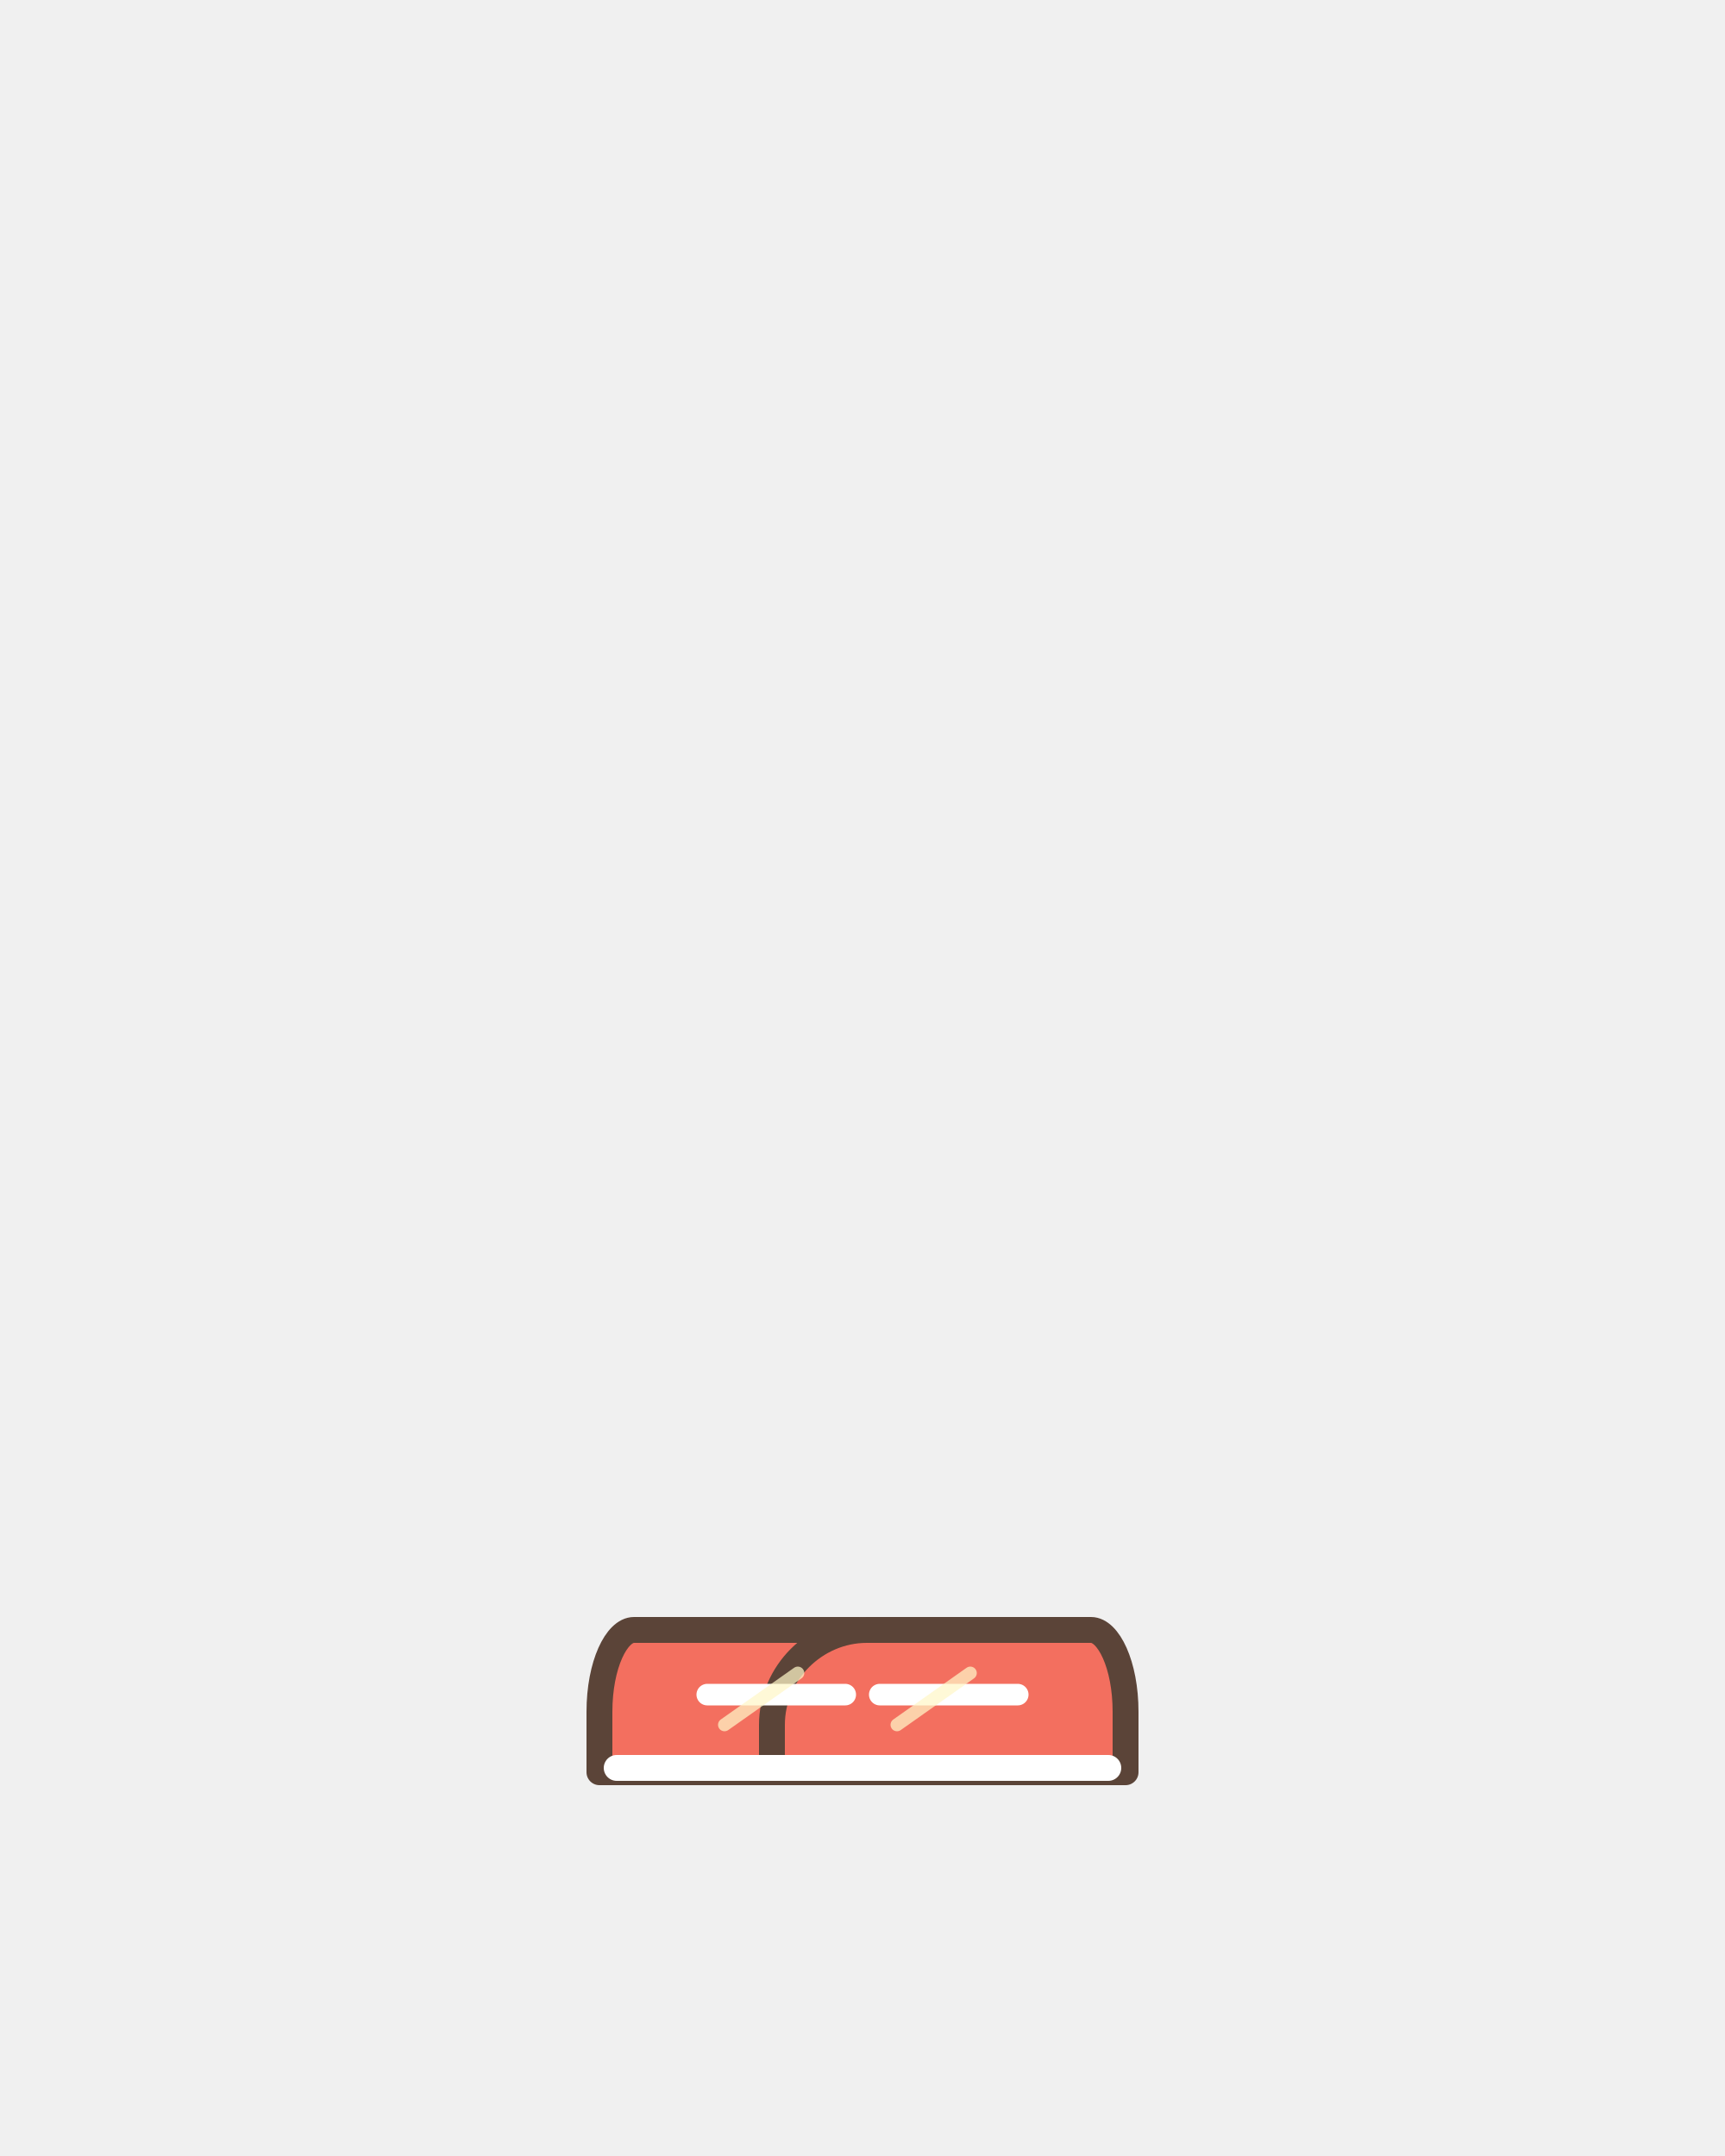
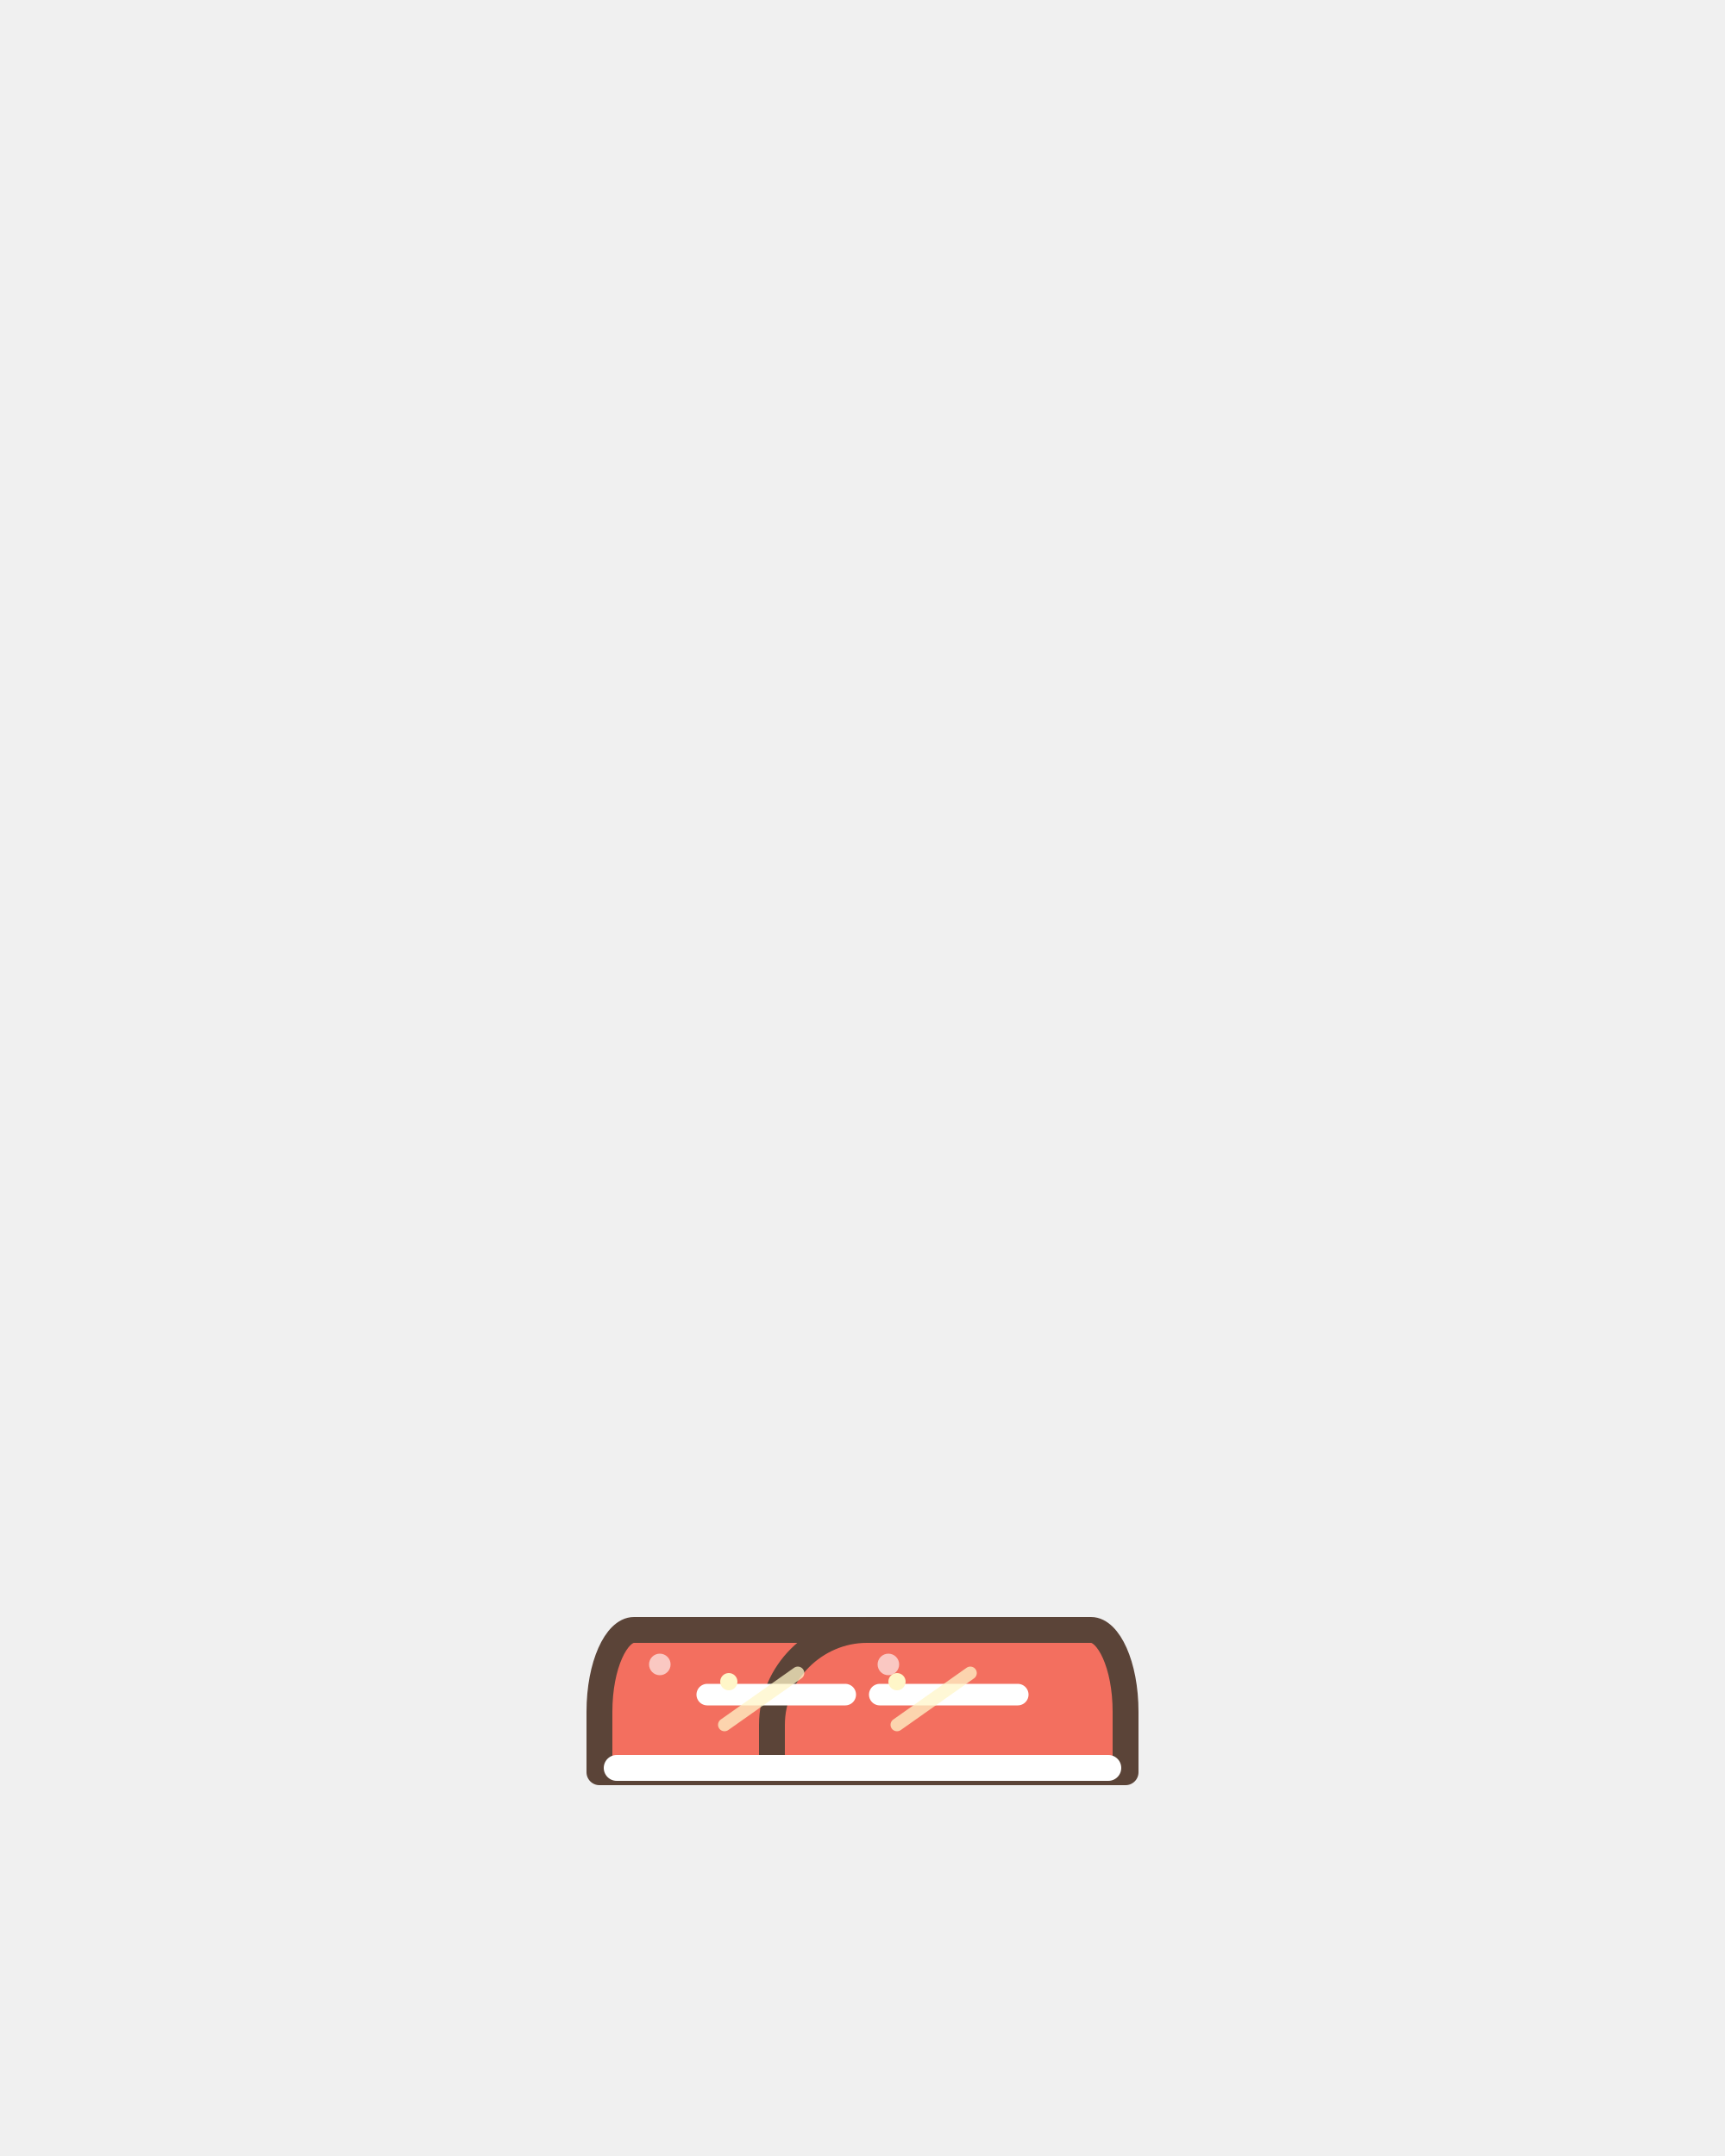
- <svg xmlns="http://www.w3.org/2000/svg" viewBox="0 0 800 1000" data-draw-bounds="278 748 522 826">
+ <svg xmlns="http://www.w3.org/2000/svg" viewBox="0 0 800 1000" data-draw-bounds="276 748 524 826">
  <g stroke="#5b4438" stroke-width="12" stroke-linejoin="round">
    <path d="M294 756h104c24 0 44 20 44 44v22H278v-28c0-22 8-38 16-38z" fill="#f36f5f" />
    <path d="M402 756h104c8 0 16 16 16 38v28H358v-22c0-24 20-44 44-44z" fill="#f36f5f" />
    <path d="M286 820h154" stroke="#ffffff" stroke-linecap="round" />
    <path d="M360 820h154" stroke="#ffffff" stroke-linecap="round" />
  </g>
  <path d="M328 786h64M408 786h64" stroke="#ffffff" stroke-width="10" stroke-linecap="round" />
-   <path d="M336 800l34-24M416 800l34-24" stroke="#fff6c8" stroke-width="6" stroke-linecap="round" opacity=".72" />
+   <path d="M336 800l34-24M416 800l34-24" stroke="#fff6c8" stroke-width="6" stroke-linecap="round" opacity=".75" />
+   <g fill="#ffffff" opacity=".62">
+     <circle cx="306" cy="772" r="5" />
+     <circle cx="412" cy="772" r="5" />
+   </g>
+   <g fill="#fff6c8">
+     <circle cx="338" cy="780" r="4" />
+     <circle cx="416" cy="780" r="4" />
+   </g>
</svg>
